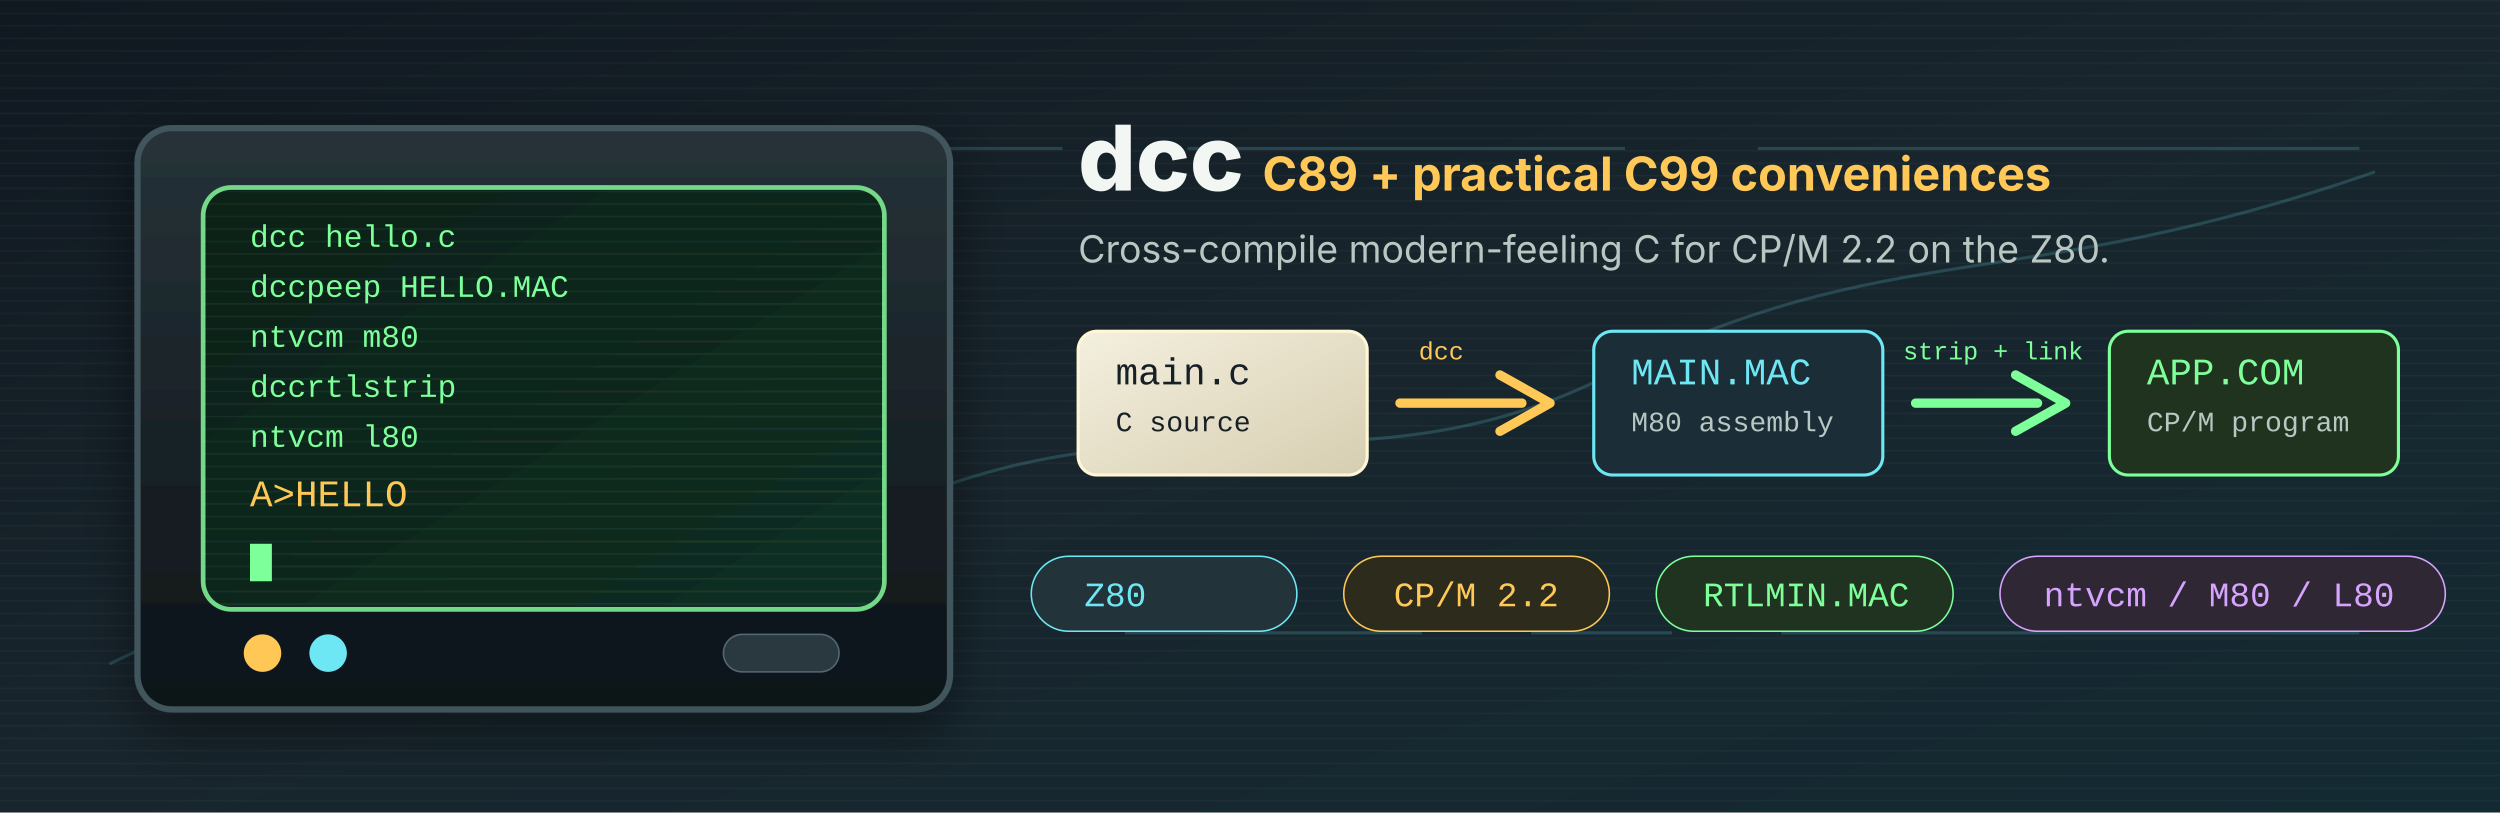
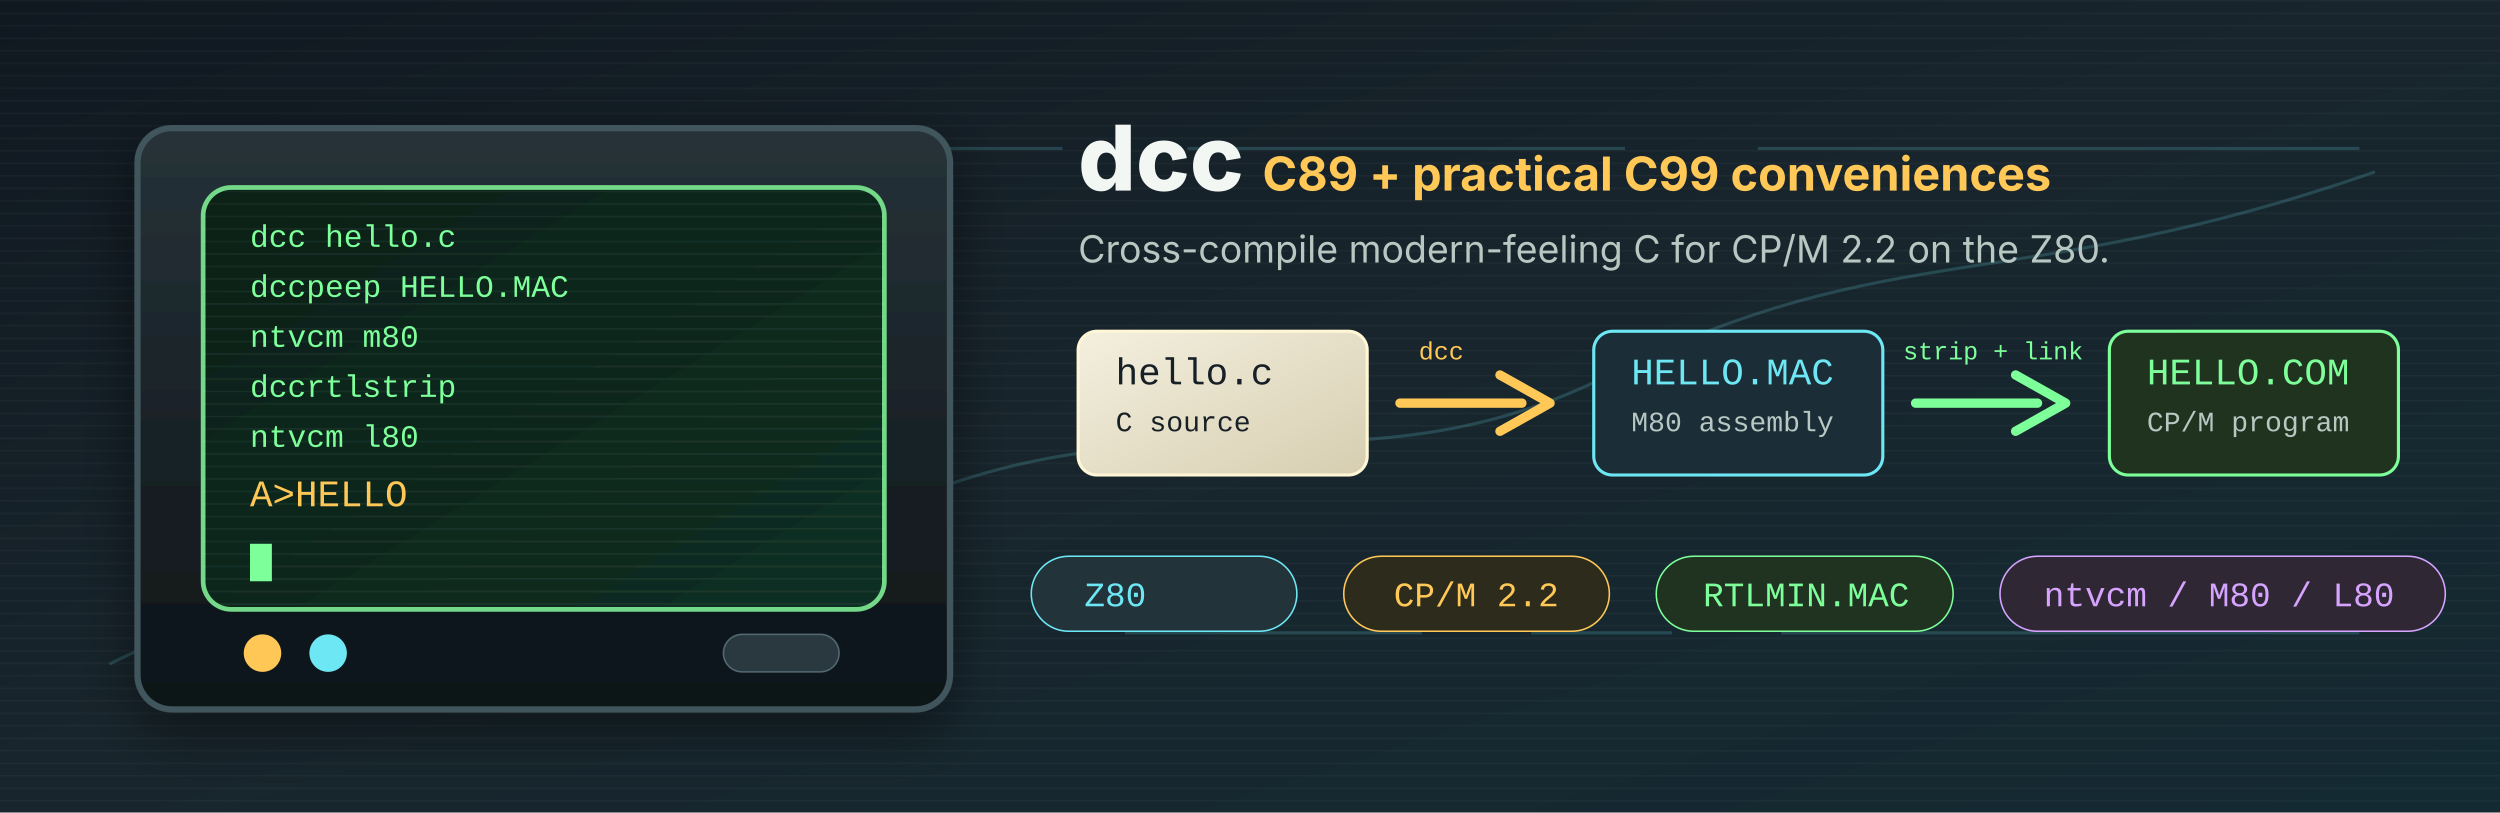
<svg xmlns="http://www.w3.org/2000/svg" viewBox="0 0 1600 520" role="img" aria-labelledby="title desc">
  <defs>
    <linearGradient id="bg" x1="0" y1="0" x2="1" y2="1">
      <stop offset="0" stop-color="#101820" />
      <stop offset="0.48" stop-color="#18252c" />
      <stop offset="1" stop-color="#142a33" />
    </linearGradient>
    <linearGradient id="tube" x1="0" y1="0" x2="0" y2="1">
      <stop offset="0" stop-color="#263238" />
      <stop offset="1" stop-color="#0d1418" />
    </linearGradient>
    <linearGradient id="screen" x1="0" y1="0" x2="1" y2="1">
      <stop offset="0" stop-color="#092017" />
      <stop offset="1" stop-color="#102f22" />
    </linearGradient>
    <linearGradient id="paper" x1="0" y1="0" x2="1" y2="1">
      <stop offset="0" stop-color="#f4f0df" />
      <stop offset="1" stop-color="#d7ceb1" />
    </linearGradient>
    <filter id="softShadow" x="-20%" y="-20%" width="140%" height="140%">
      <feDropShadow dx="0" dy="12" stdDeviation="18" flood-color="#000" flood-opacity="0.45" />
    </filter>
    <pattern id="scan" width="8" height="8" patternUnits="userSpaceOnUse">
      <rect width="8" height="8" fill="transparent" />
      <rect y="0" width="8" height="1" fill="#ffffff" opacity="0.055" />
    </pattern>
    <style>
      .mono { font-family: ui-monospace, SFMono-Regular, Menlo, Consolas, 'Liberation Mono', monospace; }
      .sans { font-family: Inter, system-ui, -apple-system, BlinkMacSystemFont, 'Segoe UI', sans-serif; }
      .green { fill: #7dff9a; }
      .amber { fill: #ffc857; }
      .cyan { fill: #6ee7f5; }
      .muted { fill: #b8c7c2; }
      .dark { fill: #172026; }
      .stroke-green { stroke: #7dff9a; }
      .stroke-amber { stroke: #ffc857; }
      .stroke-cyan { stroke: #6ee7f5; }
    </style>
  </defs>
  <rect width="1600" height="520" fill="url(#bg)" />
  <rect width="1600" height="520" fill="url(#scan)" opacity="0.55" />
  <g opacity="0.18" stroke="#6ee7f5" stroke-width="2" fill="none">
    <path d="M70 425 C260 330 310 470 520 350 S850 330 1030 240 S1290 190 1520 110" />
    <path d="M90 95 H390 M470 95 H680 M760 95 H1040 M1125 95 H1510" />
    <path d="M1140 405 H1510 M980 405 H1070 M720 405 H910" />
  </g>
  <g transform="translate(88 82)" filter="url(#softShadow)">
    <rect x="0" y="0" width="520" height="372" rx="22" fill="url(#tube)" stroke="#40545b" stroke-width="4" />
    <rect x="42" y="38" width="436" height="270" rx="18" fill="url(#screen)" stroke="#73d988" stroke-width="3" />
    <rect x="42" y="38" width="436" height="270" rx="18" fill="url(#scan)" />
    <circle cx="80" cy="336" r="12" fill="#ffc857" />
    <circle cx="122" cy="336" r="12" fill="#6ee7f5" />
    <rect x="375" y="324" width="74" height="24" rx="12" fill="#293941" stroke="#536872" />
    <text x="72" y="76" class="mono green" font-size="20">dcc hello.c</text>
    <text x="72" y="108" class="mono green" font-size="20">dccpeep HELLO.MAC</text>
    <text x="72" y="140" class="mono green" font-size="20">ntvcm m80</text>
    <text x="72" y="172" class="mono green" font-size="20">dccrtlstrip</text>
    <text x="72" y="204" class="mono green" font-size="20">ntvcm l80</text>
    <text x="72" y="242" class="mono amber" font-size="24">A&gt;HELLO</text>
    <rect x="72" y="266" width="14" height="24" fill="#7dff9a">
      <animate attributeName="opacity" values="1;1;0;0;1" dur="1.2s" repeatCount="indefinite" />
    </rect>
  </g>
  <g transform="translate(690 74)">
    <text x="0" y="48" class="sans" font-size="58" font-weight="800" fill="#f2f7f4">dcc</text>
    <text x="118" y="48" class="sans" font-size="30" font-weight="700" fill="#ffc857">C89 + practical C99 conveniences</text>
    <text x="0" y="94" class="sans muted" font-size="24">Cross-compile modern-feeling C for CP/M 2.2 on the Z80.</text>
    <g transform="translate(0 138)">
      <rect x="0" y="0" width="185" height="92" rx="12" fill="url(#paper)" stroke="#fff6d6" stroke-width="2" />
-       <text x="24" y="34" class="mono dark" font-size="24">main.c</text>
+       <text x="24" y="34" class="mono dark" font-size="24">hello.c</text>
      <text x="24" y="64" class="mono dark" font-size="18">C source</text>
      <path d="M206 46 H284" stroke="#ffc857" stroke-width="6" stroke-linecap="round" />
      <path d="M270 28 L302 46 L270 64" fill="none" stroke="#ffc857" stroke-width="6" stroke-linecap="round" stroke-linejoin="round" />
      <text x="218" y="18" class="mono amber" font-size="16">dcc</text>
      <rect x="330" y="0" width="185" height="92" rx="12" fill="#1b2d36" stroke="#6ee7f5" stroke-width="2" />
-       <text x="354" y="34" class="mono cyan" font-size="24">MAIN.MAC</text>
+       <text x="354" y="34" class="mono cyan" font-size="24">HELLO.MAC</text>
      <text x="354" y="64" class="mono muted" font-size="18">M80 assembly</text>
      <path d="M536 46 H614" stroke="#7dff9a" stroke-width="6" stroke-linecap="round" />
      <path d="M600 28 L632 46 L600 64" fill="none" stroke="#7dff9a" stroke-width="6" stroke-linecap="round" stroke-linejoin="round" />
      <text x="528" y="18" class="mono green" font-size="16">strip + link</text>
      <rect x="660" y="0" width="185" height="92" rx="12" fill="#20331f" stroke="#7dff9a" stroke-width="2" />
-       <text x="684" y="34" class="mono green" font-size="24">APP.COM</text>
+       <text x="684" y="34" class="mono green" font-size="24">HELLO.COM</text>
      <text x="684" y="64" class="mono muted" font-size="18">CP/M program</text>
    </g>
    <g transform="translate(-30 282)">
      <rect x="0" y="0" width="170" height="48" rx="24" fill="#23333a" stroke="#6ee7f5" />
      <text x="34" y="32" class="mono cyan" font-size="22">Z80</text>
      <rect x="200" y="0" width="170" height="48" rx="24" fill="#2d2b1c" stroke="#ffc857" />
      <text x="232" y="32" class="mono amber" font-size="22">CP/M 2.2</text>
      <rect x="400" y="0" width="190" height="48" rx="24" fill="#203321" stroke="#7dff9a" />
      <text x="430" y="32" class="mono green" font-size="22">RTLMIN.MAC</text>
      <rect x="620" y="0" width="285" height="48" rx="24" fill="#302735" stroke="#d6a4ff" />
      <text x="648" y="32" class="mono" fill="#d6a4ff" font-size="22">ntvcm / M80 / L80</text>
    </g>
  </g>
</svg>
